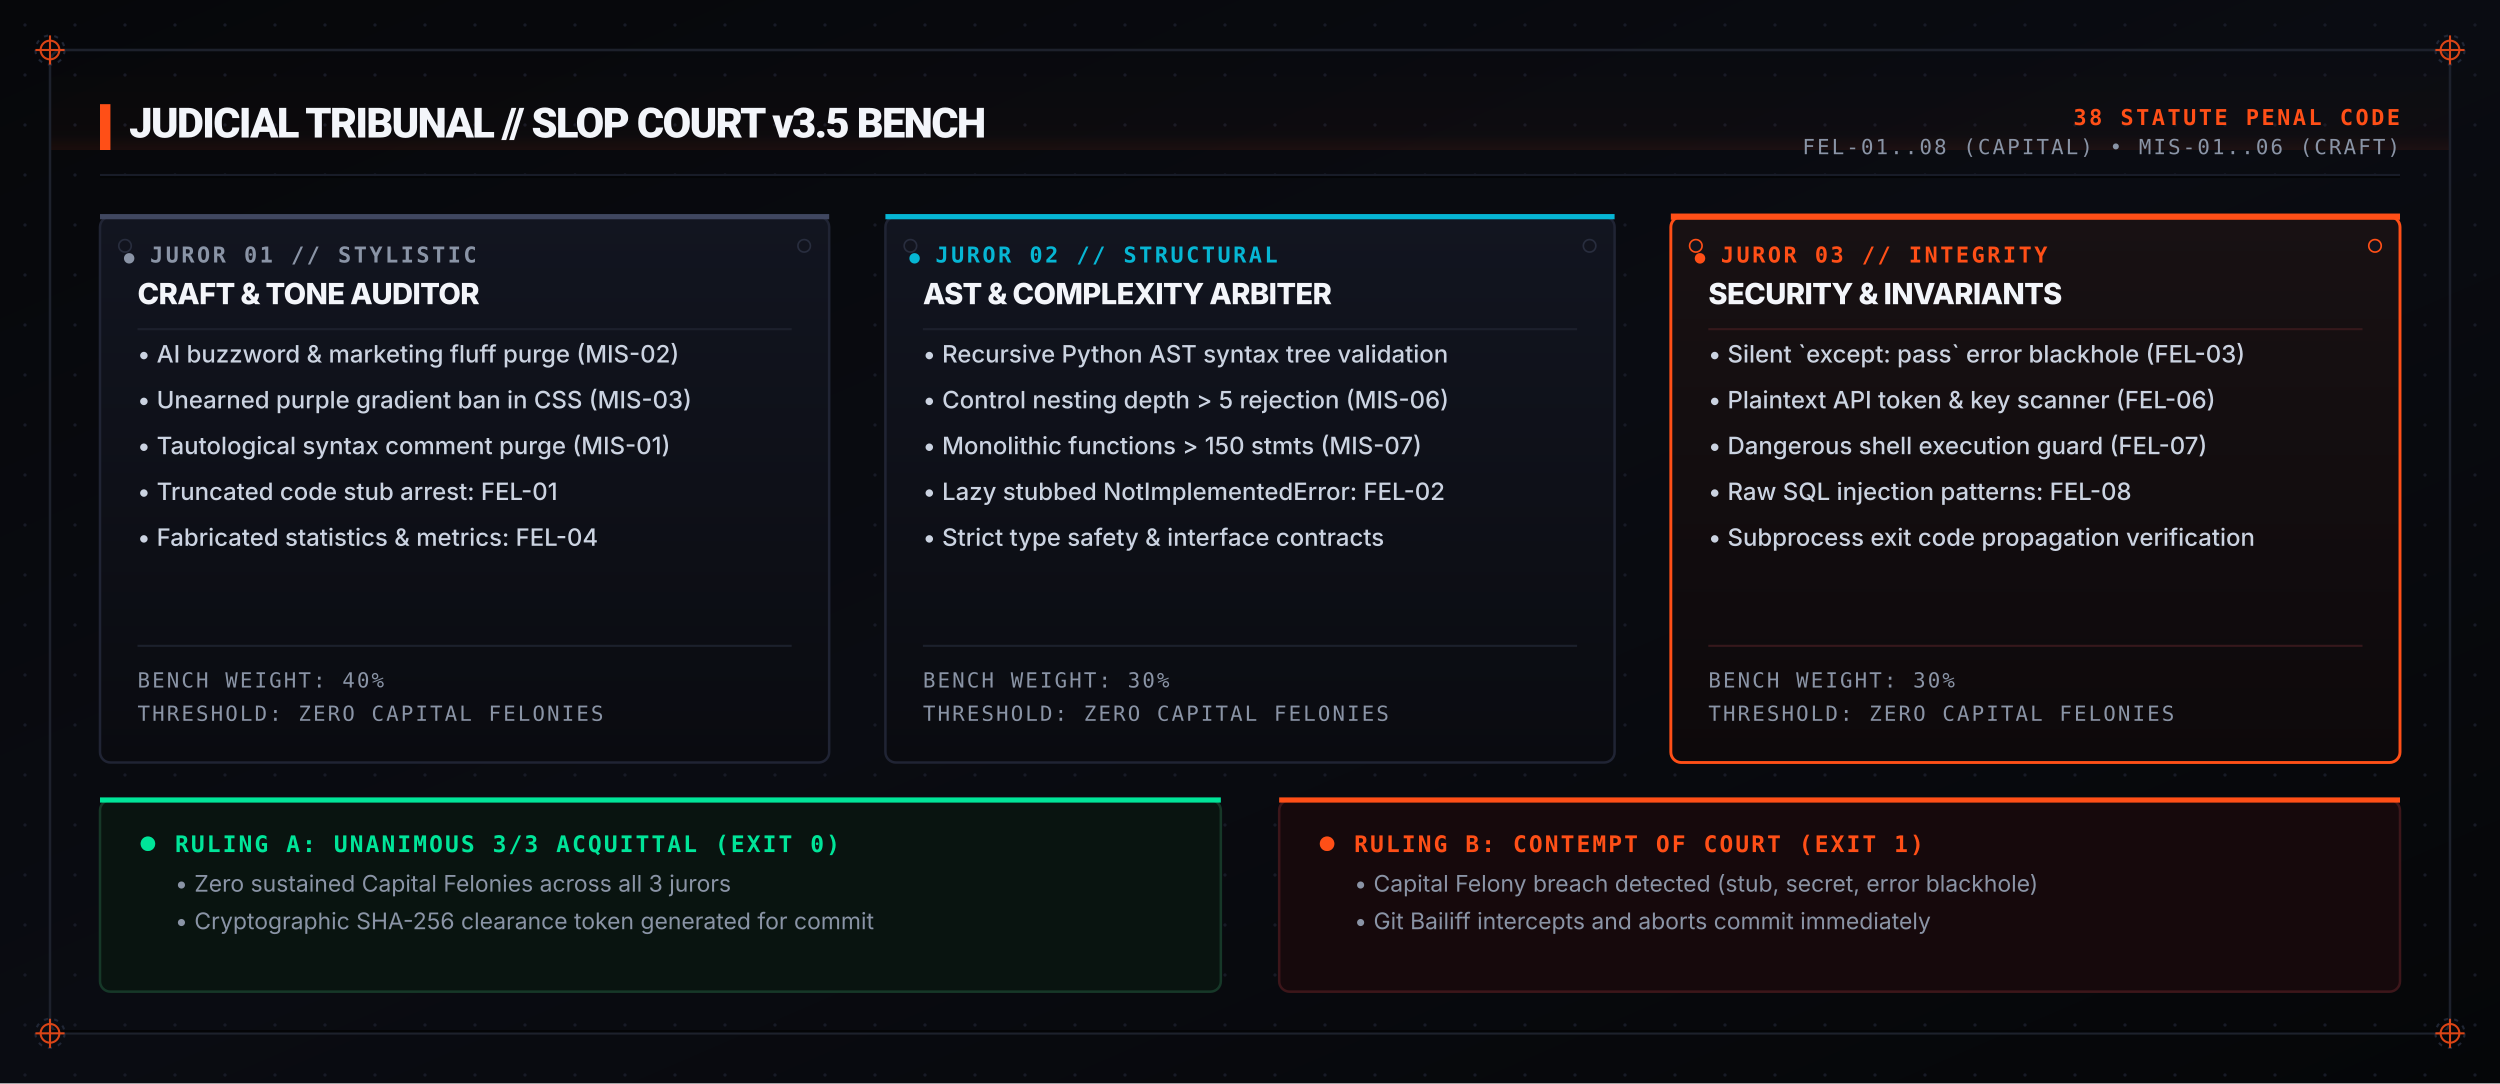
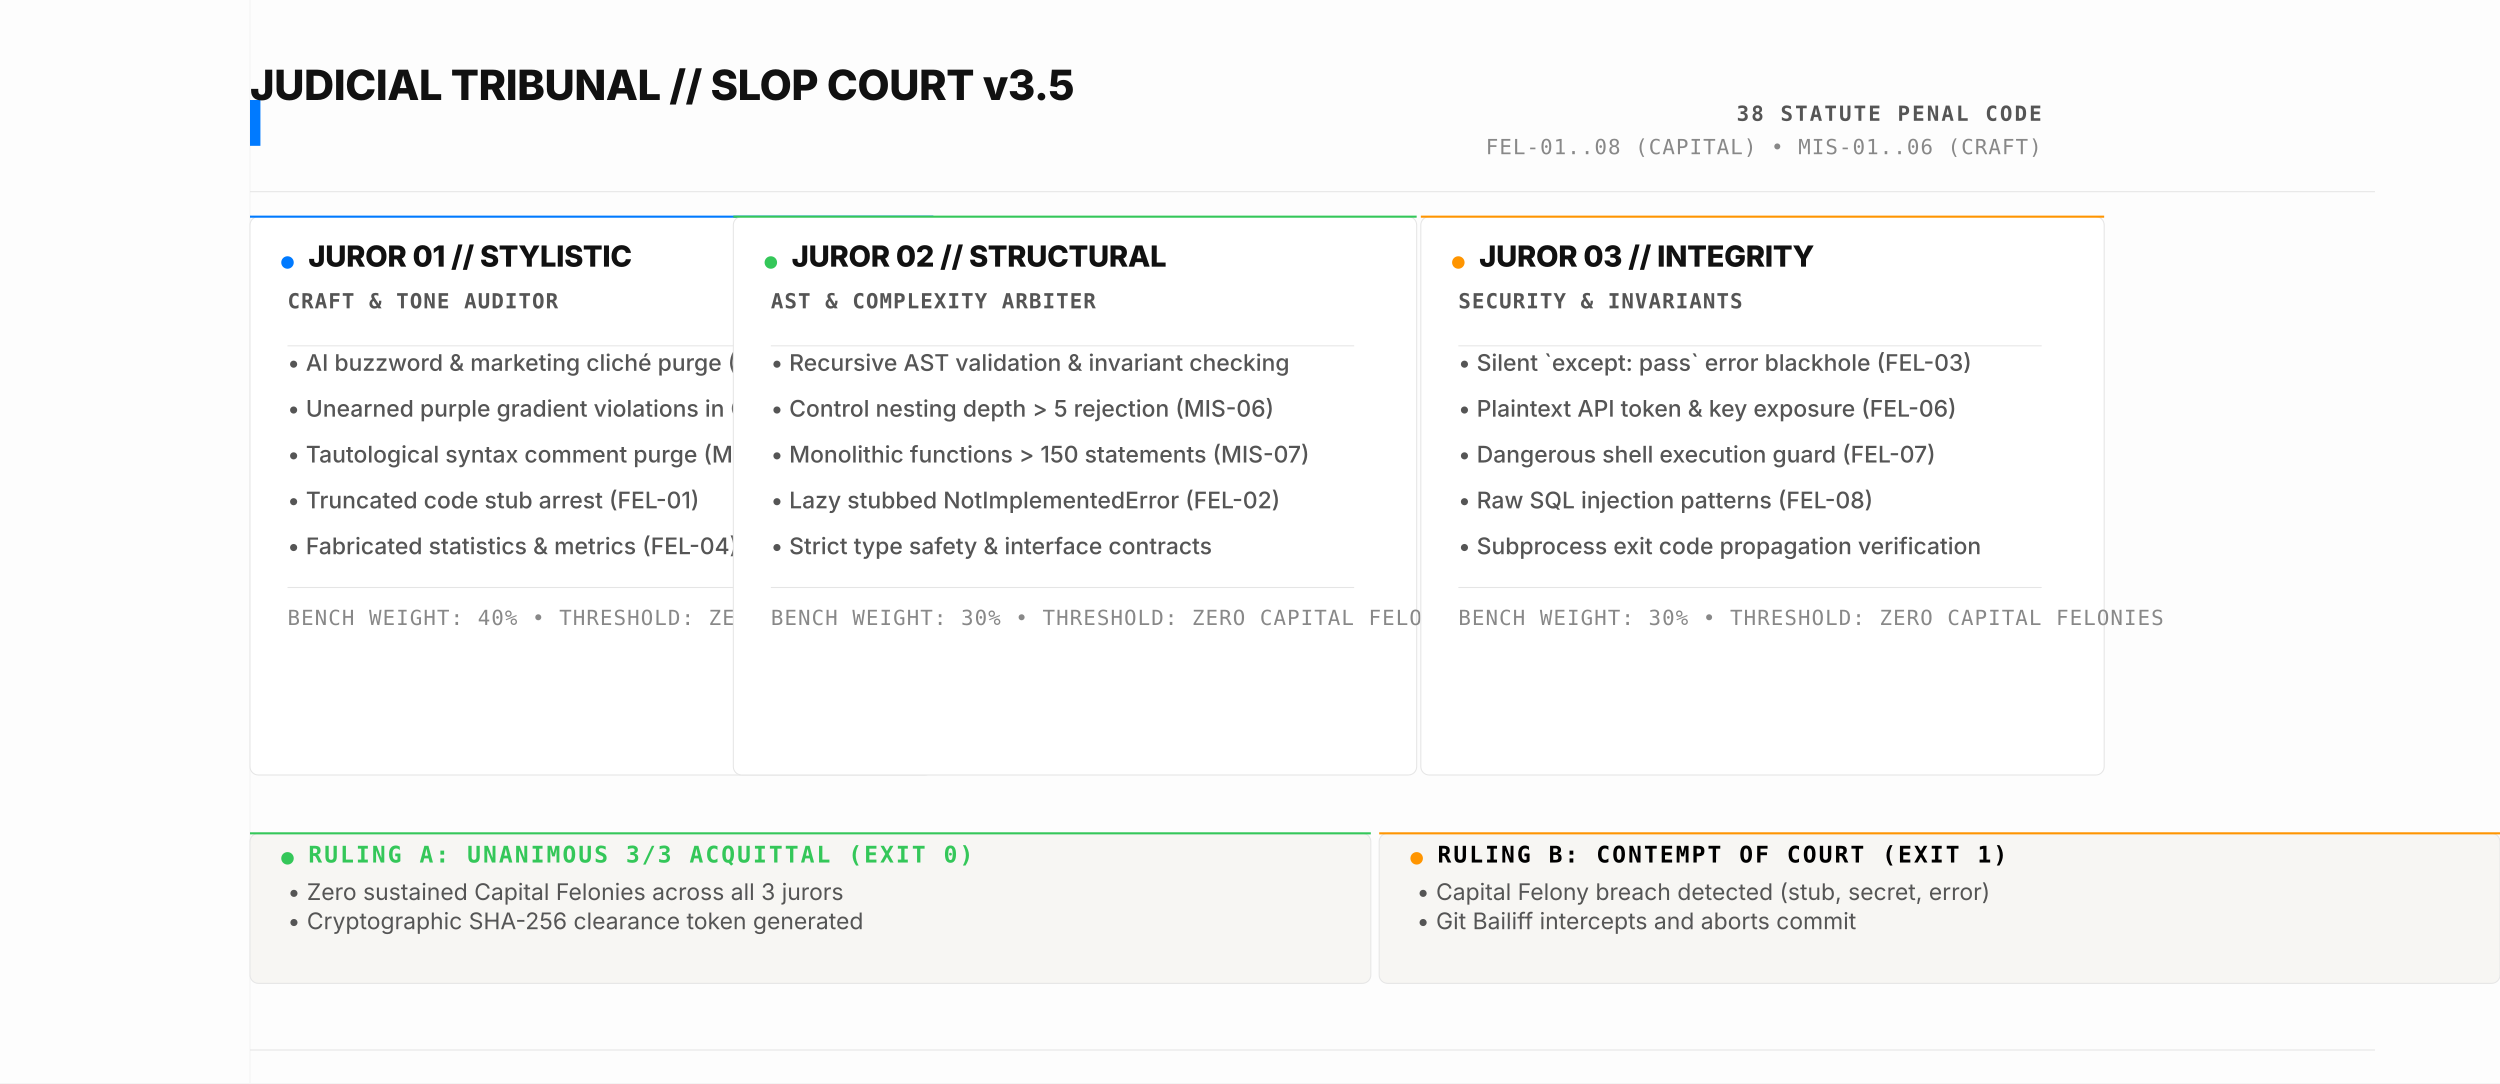
<svg xmlns="http://www.w3.org/2000/svg" viewBox="0 0 1200 520" width="100%" height="100%">
-   <defs>
-     <linearGradient id="courtGround" x1="0%" y1="0%" x2="100%" y2="100%">
-       <stop offset="0%" stop-color="#06070a" />
-       <stop offset="50%" stop-color="#0a0c12" />
-       <stop offset="100%" stop-color="#050608" />
-     </linearGradient>
-     <linearGradient id="jurorGrad" x1="0%" y1="0%" x2="0%" y2="100%">
-       <stop offset="0%" stop-color="#121520" />
-       <stop offset="100%" stop-color="#0a0b10" />
-     </linearGradient>
-     <linearGradient id="jurorAlertGrad" x1="0%" y1="0%" x2="0%" y2="100%">
-       <stop offset="0%" stop-color="#181113" />
-       <stop offset="100%" stop-color="#0d090b" />
-     </linearGradient>
-     <linearGradient id="bevelLight" x1="0%" y1="0%" x2="100%" y2="0%">
-       <stop offset="0%" stop-color="#1f2434" />
-       <stop offset="50%" stop-color="#353c52" />
-       <stop offset="100%" stop-color="#1f2434" />
-     </linearGradient>
-     <pattern id="dotGrid" width="24" height="24" patternUnits="userSpaceOnUse">
-       <circle cx="12" cy="12" r="0.8" fill="#171a26" />
-     </pattern>
-     <linearGradient id="radarBeam" x1="0%" y1="0%" x2="0%" y2="100%">
-       <stop offset="0%" stop-color="#ff4f17" stop-opacity="0" />
-       <stop offset="85%" stop-color="#ff4f17" stop-opacity="0.02" />
-       <stop offset="100%" stop-color="#ff4f17" stop-opacity="0.08" />
-     </linearGradient>
-   </defs>
  <style>
-     /* Typography Invariants */
-     .head-title { font-family: -apple-system, BlinkMacSystemFont, "Segoe UI", Roboto, "Helvetica Neue", sans-serif; font-weight: 900; font-size: 20px; letter-spacing: -0.8px; fill: #f3f5fa; }
-     .mono-meta { font-family: "JetBrains Mono", "SF Mono", Consolas, monospace; font-size: 10px; letter-spacing: 1px; fill: #8a94a6; }
-     .mono-bold { font-family: "JetBrains Mono", "SF Mono", Consolas, monospace; font-size: 10.5px; font-weight: 700; letter-spacing: 1.2px; }
-     .col-title { font-family: -apple-system, BlinkMacSystemFont, "Segoe UI", sans-serif; font-weight: 800; font-size: 14px; fill: #f3f5fa; letter-spacing: -0.3px; }
-     .item-bullet { font-family: -apple-system, BlinkMacSystemFont, "Segoe UI", sans-serif; font-weight: 500; font-size: 11.5px; fill: #cbd3e1; }
-     .verdict-title { font-family: "JetBrains Mono", "SF Mono", monospace; font-size: 11px; font-weight: 800; letter-spacing: 1px; }
-     .verdict-line { font-family: -apple-system, BlinkMacSystemFont, "Segoe UI", sans-serif; font-size: 11px; fill: #8a94a6; }
- 
-     /* Keyframe Animations */
-     @keyframes radar-sweep {
-       0% { transform: translateY(0); opacity: 0.2; }
-       50% { opacity: 0.6; }
-       100% { transform: translateY(472px); opacity: 0; }
-     }
-     @keyframes beacon-ping {
-       0% { r: 3.5px; opacity: 0.95; }
-       100% { r: 9px; opacity: 0; }
-     }
-     @keyframes security-pulse {
-       0%, 100% { stroke-opacity: 0.7; filter: drop-shadow(0 0 2px rgba(255,79,23,0.3)); }
-       50% { stroke-opacity: 1; filter: drop-shadow(0 0 8px rgba(255,79,23,0.7)); }
-     }
-     @keyframes reticle-spin-cw {
-       from { transform: rotate(0deg); }
-       to { transform: rotate(360deg); }
-     }
-     @keyframes reticle-spin-ccw {
-       from { transform: rotate(360deg); }
-       to { transform: rotate(0deg); }
-     }
-     @keyframes laser-accent {
-       0%, 100% { opacity: 0.7; }
-       50% { opacity: 1; filter: drop-shadow(0 0 4px currentColor); }
-     }
-     @keyframes acquittal-glow {
-       0%, 100% { filter: drop-shadow(0 0 1px rgba(0,229,153,0.3)); stroke: #00e599; }
-       50% { filter: drop-shadow(0 0 6px rgba(0,229,153,0.8)); stroke: #34d399; }
-     }
-     @keyframes conviction-glow {
-       0%, 100% { filter: drop-shadow(0 0 1px rgba(255,79,23,0.3)); stroke: #ff4f17; }
-       50% { filter: drop-shadow(0 0 6px rgba(255,79,23,0.8)); stroke: #ff7043; }
-     }
-     @keyframes pip-blink {
-       0%, 100% { transform: scale(1); opacity: 0.7; }
-       50% { transform: scale(1.3); opacity: 1; }
-     }
- 
-     .anim-scan { animation: radar-sweep 7s ease-in-out infinite; }
-     .anim-ping { animation: beacon-ping 2s cubic-bezier(0.2, 0.6, 0.4, 1) infinite; }
-     .anim-security { animation: security-pulse 2.5s ease-in-out infinite; }
-     .anim-spin-cw { animation: reticle-spin-cw 22s linear infinite; }
-     .anim-spin-ccw { animation: reticle-spin-ccw 28s linear infinite; }
-     .anim-laser { animation: laser-accent 2.4s ease-in-out infinite; }
-     .anim-acquit { animation: acquittal-glow 2.5s ease-in-out infinite; }
-     .anim-convict { animation: conviction-glow 2.5s ease-in-out infinite; }
-     .anim-pip { animation: pip-blink 2s ease-in-out infinite; }
+     .section-title { font-family: "SF Pro Display", Georgia, serif; font-weight: 800; font-size: 20px; fill: #111111; letter-spacing: -0.01em; }
+     .section-tag { font-family: "SF Mono", "Geist Mono", Consolas, monospace; font-size: 10px; font-weight: 600; letter-spacing: 0.5px; fill: #555555; }
+     .mono-meta { font-family: "SF Mono", "Geist Mono", Consolas, monospace; font-size: 10px; fill: #888888; letter-spacing: 0.5px; }
+     .mono-bold { font-family: "SF Mono", "Geist Mono", Consolas, monospace; font-size: 10px; font-weight: 600; letter-spacing: 1px; }
+     .verdict-title { font-family: "SF Mono", "Geist Mono", Consolas, monospace; font-size: 11px; font-weight: 800; letter-spacing: 1px; }
+     .verdict-line { font-family: -apple-system, BlinkMacSystemFont, system-ui, sans-serif; font-size: 11px; fill: #555555; }
+     .juror-title { font-family: "SF Pro Display", Georgia, serif; font-weight: 800; font-size: 14px; fill: #111111; letter-spacing: -0.01em; }
+     .juror-tag { font-family: "SF Mono", "Geist Mono", Consolas, monospace; font-size: 10px; font-weight: 600; letter-spacing: 0.5px; fill: #555555; }
+     .item-bullet { font-family: -apple-system, BlinkMacSystemFont, system-ui, sans-serif; font-weight: 500; font-size: 11px; fill: #555555; }
+     .divider { stroke: #e5e5e5; stroke-width: 0.5; }
  </style>
-   <rect width="1200" height="520" fill="url(#courtGround)" />
-   <rect width="1200" height="520" fill="url(#dotGrid)" />
-   <g clip-path="url(#courtClip)">
-     <rect x="24" y="24" width="1152" height="48" fill="url(#radarBeam)" class="anim-scan" />
+   <rect width="1200" height="520" fill="#fdfdfd" />
+   <line x1="120" y1="0" x2="120" y2="520" stroke="#e5e5e5" stroke-width="0.5" opacity="0.3" />
+   <g transform="translate(120, 48)">
+     <rect width="5" height="22" fill="#007AFF" />
+     <text x="0" y="0" class="section-title">JUDICIAL TRIBUNAL // SLOP COURT v3.5</text>
+     <text x="860" y="10" text-anchor="end" class="mono-bold" fill="#555555">38 STATUTE PENAL CODE</text>
+     <text x="860" y="26" text-anchor="end" class="mono-meta" fill="#888888">FEL-01..08 (CAPITAL) • MIS-01..06 (CRAFT)</text>
  </g>
-   <clipPath id="courtClip">
-     <rect x="24" y="24" width="1152" height="472" />
-   </clipPath>
-   <rect x="24" y="24" width="1152" height="472" rx="6" fill="none" stroke="#1d212c" stroke-width="1.2" />
-   <line x1="25" y1="25" x2="1175" y2="25" stroke="url(#bevelLight)" stroke-width="1" />
-   <line x1="25" y1="495" x2="1175" y2="495" stroke="#040507" stroke-width="1.2" />
-   <g stroke="#ff4f17" stroke-width="1" opacity="0.85">
-     <g transform="translate(24, 24)">
-       <circle cx="0" cy="0" r="7" fill="none" stroke="#252b3c" stroke-dasharray="2 3" class="anim-spin-cw" />
-       <circle cx="0" cy="0" r="4.5" fill="none" />
-       <line x1="-7" y1="0" x2="7" y2="0" />
-       <line x1="0" y1="-7" x2="0" y2="7" />
-     </g>
-     <g transform="translate(1176, 24)">
-       <circle cx="0" cy="0" r="7" fill="none" stroke="#252b3c" stroke-dasharray="2 3" class="anim-spin-ccw" />
-       <circle cx="0" cy="0" r="4.5" fill="none" />
-       <line x1="-7" y1="0" x2="7" y2="0" />
-       <line x1="0" y1="-7" x2="0" y2="7" />
-     </g>
-     <g transform="translate(24, 496)">
-       <circle cx="0" cy="0" r="7" fill="none" stroke="#252b3c" stroke-dasharray="2 3" class="anim-spin-ccw" />
-       <circle cx="0" cy="0" r="4.5" fill="none" />
-       <line x1="-7" y1="0" x2="7" y2="0" />
-       <line x1="0" y1="-7" x2="0" y2="7" />
-     </g>
-     <g transform="translate(1176, 496)">
-       <circle cx="0" cy="0" r="7" fill="none" stroke="#252b3c" stroke-dasharray="2 3" class="anim-spin-cw" />
-       <circle cx="0" cy="0" r="4.5" fill="none" />
-       <line x1="-7" y1="0" x2="7" y2="0" />
-       <line x1="0" y1="-7" x2="0" y2="7" />
+   <line x1="120" y1="92" x2="1140" y2="92" stroke="#e5e5e5" stroke-width="0.5" />
+   <g transform="translate(120, 104)">
+     <rect width="328" height="268" rx="4" fill="#ffffff" stroke="#e5e5e5" stroke-width="0.5" />
+     <line x1="0" y1="0" x2="328" y2="0" stroke="#007AFF" stroke-width="1" />
+     <g transform="translate(18, 22)">
+       <circle cx="0" cy="0" r="3" fill="#007AFF" />
+       <text x="10" y="2" class="juror-title" fill="#007AFF">JUROR 01 // STYLISTIC</text>
+       <text x="0" y="22" class="juror-tag">CRAFT &amp; TONE AUDITOR</text>
+       <line x1="0" y1="40" x2="280" y2="40" stroke="#e5e5e5" stroke-width="0.5" />
+       <g transform="translate(0, 52)">
+         <text x="0" y="0" class="item-bullet">• AI buzzword &amp; marketing cliché purge (MIS-02)</text>
+         <text x="0" y="22" class="item-bullet">• Unearned purple gradient violations in CSS (MIS-03)</text>
+         <text x="0" y="44" class="item-bullet">• Tautological syntax comment purge (MIS-01)</text>
+         <text x="0" y="66" class="item-bullet">• Truncated code stub arrest (FEL-01)</text>
+         <text x="0" y="88" class="item-bullet">• Fabricated statistics &amp; metrics (FEL-04)</text>
+       </g>
+       <line x1="0" y1="156" x2="280" y2="156" stroke="#e5e5e5" stroke-width="0.5" />
+       <text x="0" y="174" class="mono-meta">BENCH WEIGHT: 40% • THRESHOLD: ZERO CAPITAL FELONIES</text>
    </g>
  </g>
-   <g transform="translate(48, 50)">
-     <rect width="5" height="22" fill="#ff4f17" />
-     <text x="14" y="16" class="head-title">JUDICIAL TRIBUNAL // SLOP COURT v3.5 BENCH</text>
-     <text x="1104" y="10" text-anchor="end" class="mono-bold" fill="#ff4f17">38 STATUTE PENAL CODE</text>
-     <text x="1104" y="24" text-anchor="end" class="mono-meta" fill="#8a94a6">FEL-01..08 (CAPITAL) • MIS-01..06 (CRAFT)</text>
-   </g>
-   <line x1="48" y1="84" x2="1152" y2="84" stroke="#181c28" stroke-width="1" />
-   <line x1="48" y1="85" x2="1152" y2="85" stroke="#040507" stroke-width="1" />
-   <g transform="translate(48, 104)">
-     <rect width="350" height="262" rx="5" fill="url(#jurorGrad)" stroke="#202434" stroke-width="1.2" />
-     <line x1="0" y1="0" x2="350" y2="0" stroke="#404760" stroke-width="2.5" class="anim-laser" />
-     <circle cx="12" cy="14" r="3" fill="#12141e" stroke="#282d3e" stroke-width="0.8" />
-     <circle cx="338" cy="14" r="3" fill="#12141e" stroke="#282d3e" stroke-width="0.8" />
+   <g transform="translate(352, 104)">
+     <rect width="328" height="268" rx="4" fill="#ffffff" stroke="#e5e5e5" stroke-width="0.5" />
+     <line x1="0" y1="0" x2="328" y2="0" stroke="#34C759" stroke-width="1" />
    <g transform="translate(18, 22)">
-       <circle cx="-4" cy="-2" r="2.5" fill="#8a94a6" class="anim-pip" />
-       <text x="6" y="0" class="mono-bold" fill="#8a94a6">JUROR 01 // STYLISTIC</text>
-       <text x="0" y="20" class="col-title">CRAFT &amp; TONE AUDITOR</text>
-       <line x1="0" y1="32" x2="314" y2="32" stroke="#1c202c" />
-       <g transform="translate(0, 48)">
-         <text x="0" y="0" class="item-bullet">• AI buzzword &amp; marketing fluff purge (MIS-02)</text>
-         <text x="0" y="22" class="item-bullet">• Unearned purple gradient ban in CSS (MIS-03)</text>
-         <text x="0" y="44" class="item-bullet">• Tautological syntax comment purge (MIS-01)</text>
-         <text x="0" y="66" class="item-bullet">• Truncated code stub arrest: FEL-01</text>
-         <text x="0" y="88" class="item-bullet">• Fabricated statistics &amp; metrics: FEL-04</text>
+       <circle cx="0" cy="0" r="3" fill="#34C759" />
+       <text x="10" y="2" class="juror-title" fill="#34C759">JUROR 02 // STRUCTURAL</text>
+       <text x="0" y="22" class="juror-tag">AST &amp; COMPLEXITY ARBITER</text>
+       <line x1="0" y1="40" x2="280" y2="40" stroke="#e5e5e5" stroke-width="0.5" />
+       <g transform="translate(0, 52)">
+         <text x="0" y="0" class="item-bullet">• Recursive AST validation &amp; invariant checking</text>
+         <text x="0" y="22" class="item-bullet">• Control nesting depth &gt; 5 rejection (MIS-06)</text>
+         <text x="0" y="44" class="item-bullet">• Monolithic functions &gt; 150 statements (MIS-07)</text>
+         <text x="0" y="66" class="item-bullet">• Lazy stubbed NotImplementedError (FEL-02)</text>
+         <text x="0" y="88" class="item-bullet">• Strict type safety &amp; interface contracts</text>
      </g>
-       <line x1="0" y1="184" x2="314" y2="184" stroke="#1c202c" />
-       <text x="0" y="204" class="mono-meta" fill="#cbd3e1">BENCH WEIGHT: 40%</text>
-       <text x="0" y="220" class="mono-meta" fill="#4e566c">THRESHOLD: ZERO CAPITAL FELONIES</text>
+       <line x1="0" y1="156" x2="280" y2="156" stroke="#e5e5e5" stroke-width="0.5" />
+       <text x="0" y="174" class="mono-meta">BENCH WEIGHT: 30% • THRESHOLD: ZERO CAPITAL FELONIES</text>
    </g>
  </g>
-   <g transform="translate(425, 104)">
-     <rect width="350" height="262" rx="5" fill="url(#jurorGrad)" stroke="#202434" stroke-width="1.2" />
-     <line x1="0" y1="0" x2="350" y2="0" stroke="#06b6d4" stroke-width="2.5" class="anim-laser" />
-     <circle cx="12" cy="14" r="3" fill="#12141e" stroke="#282d3e" stroke-width="0.8" />
-     <circle cx="338" cy="14" r="3" fill="#12141e" stroke="#282d3e" stroke-width="0.8" />
+   <g transform="translate(682, 104)">
+     <rect width="328" height="268" rx="4" fill="#ffffff" stroke="#e5e5e5" stroke-width="0.5" />
+     <line x1="0" y1="0" x2="328" y2="0" stroke="#FF9500" stroke-width="1" />
    <g transform="translate(18, 22)">
-       <circle cx="-4" cy="-2" r="2.5" fill="#06b6d4" class="anim-pip" />
-       <text x="6" y="0" class="mono-bold" fill="#06b6d4">JUROR 02 // STRUCTURAL</text>
-       <text x="0" y="20" class="col-title">AST &amp; COMPLEXITY ARBITER</text>
-       <line x1="0" y1="32" x2="314" y2="32" stroke="#1c202c" />
-       <g transform="translate(0, 48)">
-         <text x="0" y="0" class="item-bullet">• Recursive Python AST syntax tree validation</text>
-         <text x="0" y="22" class="item-bullet">• Control nesting depth &gt; 5 rejection (MIS-06)</text>
-         <text x="0" y="44" class="item-bullet">• Monolithic functions &gt; 150 stmts (MIS-07)</text>
-         <text x="0" y="66" class="item-bullet">• Lazy stubbed NotImplementedError: FEL-02</text>
-         <text x="0" y="88" class="item-bullet">• Strict type safety &amp; interface contracts</text>
+       <circle cx="0" cy="0" r="3" fill="#FF9500" />
+       <text x="10" y="2" class="juror-title">JUROR 03 // INTEGRITY</text>
+       <text x="0" y="22" class="juror-tag">SECURITY &amp; INVARIANTS</text>
+       <line x1="0" y1="40" x2="280" y2="40" stroke="#e5e5e5" stroke-width="0.5" />
+       <g transform="translate(0, 52)">
+         <text x="0" y="0" class="item-bullet">• Silent `except: pass` error blackhole (FEL-03)</text>
+         <text x="0" y="22" class="item-bullet">• Plaintext API token &amp; key exposure (FEL-06)</text>
+         <text x="0" y="44" class="item-bullet">• Dangerous shell execution guard (FEL-07)</text>
+         <text x="0" y="66" class="item-bullet">• Raw SQL injection patterns (FEL-08)</text>
+         <text x="0" y="88" class="item-bullet">• Subprocess exit code propagation verification</text>
      </g>
-       <line x1="0" y1="184" x2="314" y2="184" stroke="#1c202c" />
-       <text x="0" y="204" class="mono-meta" fill="#cbd3e1">BENCH WEIGHT: 30%</text>
-       <text x="0" y="220" class="mono-meta" fill="#4e566c">THRESHOLD: ZERO CAPITAL FELONIES</text>
+       <line x1="0" y1="156" x2="280" y2="156" stroke="#e5e5e5" stroke-width="0.5" />
+       <text x="0" y="174" class="mono-meta">BENCH WEIGHT: 30% • THRESHOLD: ZERO CAPITAL FELONIES</text>
    </g>
  </g>
-   <g transform="translate(802, 104)">
-     <rect width="350" height="262" rx="5" fill="url(#jurorAlertGrad)" stroke="#ff4f17" stroke-width="1.4" class="anim-security" />
-     <line x1="0" y1="0" x2="350" y2="0" stroke="#ff4f17" stroke-width="3" class="anim-laser" />
-     <circle cx="12" cy="14" r="3" fill="#12141e" stroke="#ff4f17" stroke-width="0.8" />
-     <circle cx="338" cy="14" r="3" fill="#12141e" stroke="#ff4f17" stroke-width="0.8" />
-     <g transform="translate(18, 22)">
-       <circle cx="-4" cy="-2" r="2.5" fill="#ff4f17" opacity="0.3" class="anim-ping" />
-       <circle cx="-4" cy="-2" r="2.5" fill="#ff4f17" />
-       <text x="6" y="0" class="mono-bold" fill="#ff4f17">JUROR 03 // INTEGRITY</text>
-       <text x="0" y="20" class="col-title">SECURITY &amp; INVARIANTS</text>
-       <line x1="0" y1="32" x2="314" y2="32" stroke="#36181b" />
-       <g transform="translate(0, 48)">
-         <text x="0" y="0" class="item-bullet">• Silent `except: pass` error blackhole (FEL-03)</text>
-         <text x="0" y="22" class="item-bullet">• Plaintext API token &amp; key scanner (FEL-06)</text>
-         <text x="0" y="44" class="item-bullet">• Dangerous shell execution guard (FEL-07)</text>
-         <text x="0" y="66" class="item-bullet">• Raw SQL injection patterns: FEL-08</text>
-         <text x="0" y="88" class="item-bullet">• Subprocess exit code propagation verification</text>
-       </g>
-       <line x1="0" y1="184" x2="314" y2="184" stroke="#36181b" />
-       <text x="0" y="204" class="mono-meta" fill="#ff4f17">BENCH WEIGHT: 30%</text>
-       <text x="0" y="220" class="mono-meta" fill="#8a94a6">THRESHOLD: ZERO CAPITAL FELONIES</text>
+   <g transform="translate(120, 400)">
+     <rect width="538" height="72" rx="4" fill="#f7f6f3" stroke="#e5e5e5" stroke-width="0.5" />
+     <line x1="0" y1="0" x2="538" y2="0" stroke="#34C759" stroke-width="1" />
+     <g transform="translate(18, 12)">
+       <circle cx="0" cy="0" r="3" fill="#34C759" />
+       <text x="10" y="2" class="verdict-title" fill="#34C759">RULING A: UNANIMOUS 3/3 ACQUITTAL (EXIT 0)</text>
+       <text x="0" y="20" class="verdict-line">• Zero sustained Capital Felonies across all 3 jurors</text>
+       <text x="0" y="34" class="verdict-line">• Cryptographic SHA-256 clearance token generated</text>
    </g>
  </g>
-   <g transform="translate(48, 384)">
-     <rect width="538" height="92" rx="5" fill="#091410" stroke="#163828" stroke-width="1.2" />
-     <line x1="0" y1="0" x2="538" y2="0" stroke="#00e599" stroke-width="2.5" class="anim-acquit" />
-     <g transform="translate(18, 16)">
-       <circle cx="5" cy="5" r="3.5" fill="#00e599" opacity="0.3" class="anim-ping" />
-       <circle cx="5" cy="5" r="3.5" fill="#00e599" />
-       <text x="18" y="9" class="verdict-title" fill="#00e599">RULING A: UNANIMOUS 3/3 ACQUITTAL (EXIT 0)</text>
-       <text x="18" y="28" class="verdict-line">• Zero sustained Capital Felonies across all 3 jurors</text>
-       <text x="18" y="46" class="verdict-line">• Cryptographic SHA-256 clearance token generated for commit</text>
+   <g transform="translate(662, 400)">
+     <rect width="538" height="72" rx="4" fill="#f7f6f3" stroke="#e5e5e5" stroke-width="0.5" />
+     <line x1="0" y1="0" x2="538" y2="0" stroke="#FF9500" stroke-width="1" />
+     <g transform="translate(18, 12)">
+       <circle cx="0" cy="0" r="3" fill="#FF9500" />
+       <text x="10" y="2" class="verdict-title">RULING B: CONTEMPT OF COURT (EXIT 1)</text>
+       <text x="0" y="20" class="verdict-line">• Capital Felony breach detected (stub, secret, error)</text>
+       <text x="0" y="34" class="verdict-line">• Git Bailiff intercepts and aborts commit</text>
    </g>
  </g>
-   <g transform="translate(614, 384)">
-     <rect width="538" height="92" rx="5" fill="#16090c" stroke="#3d161a" stroke-width="1.2" />
-     <line x1="0" y1="0" x2="538" y2="0" stroke="#ff4f17" stroke-width="2.5" class="anim-convict" />
-     <g transform="translate(18, 16)">
-       <circle cx="5" cy="5" r="3.5" fill="#ff4f17" opacity="0.3" class="anim-ping" />
-       <circle cx="5" cy="5" r="3.5" fill="#ff4f17" />
-       <text x="18" y="9" class="verdict-title" fill="#ff4f17">RULING B: CONTEMPT OF COURT (EXIT 1)</text>
-       <text x="18" y="28" class="verdict-line">• Capital Felony breach detected (stub, secret, error blackhole)</text>
-       <text x="18" y="46" class="verdict-line">• Git Bailiff intercepts and aborts commit immediately</text>
-     </g>
-   </g>
+   <line x1="120" y1="504" x2="1140" y2="504" stroke="#e5e5e5" stroke-width="0.5" />
</svg>
